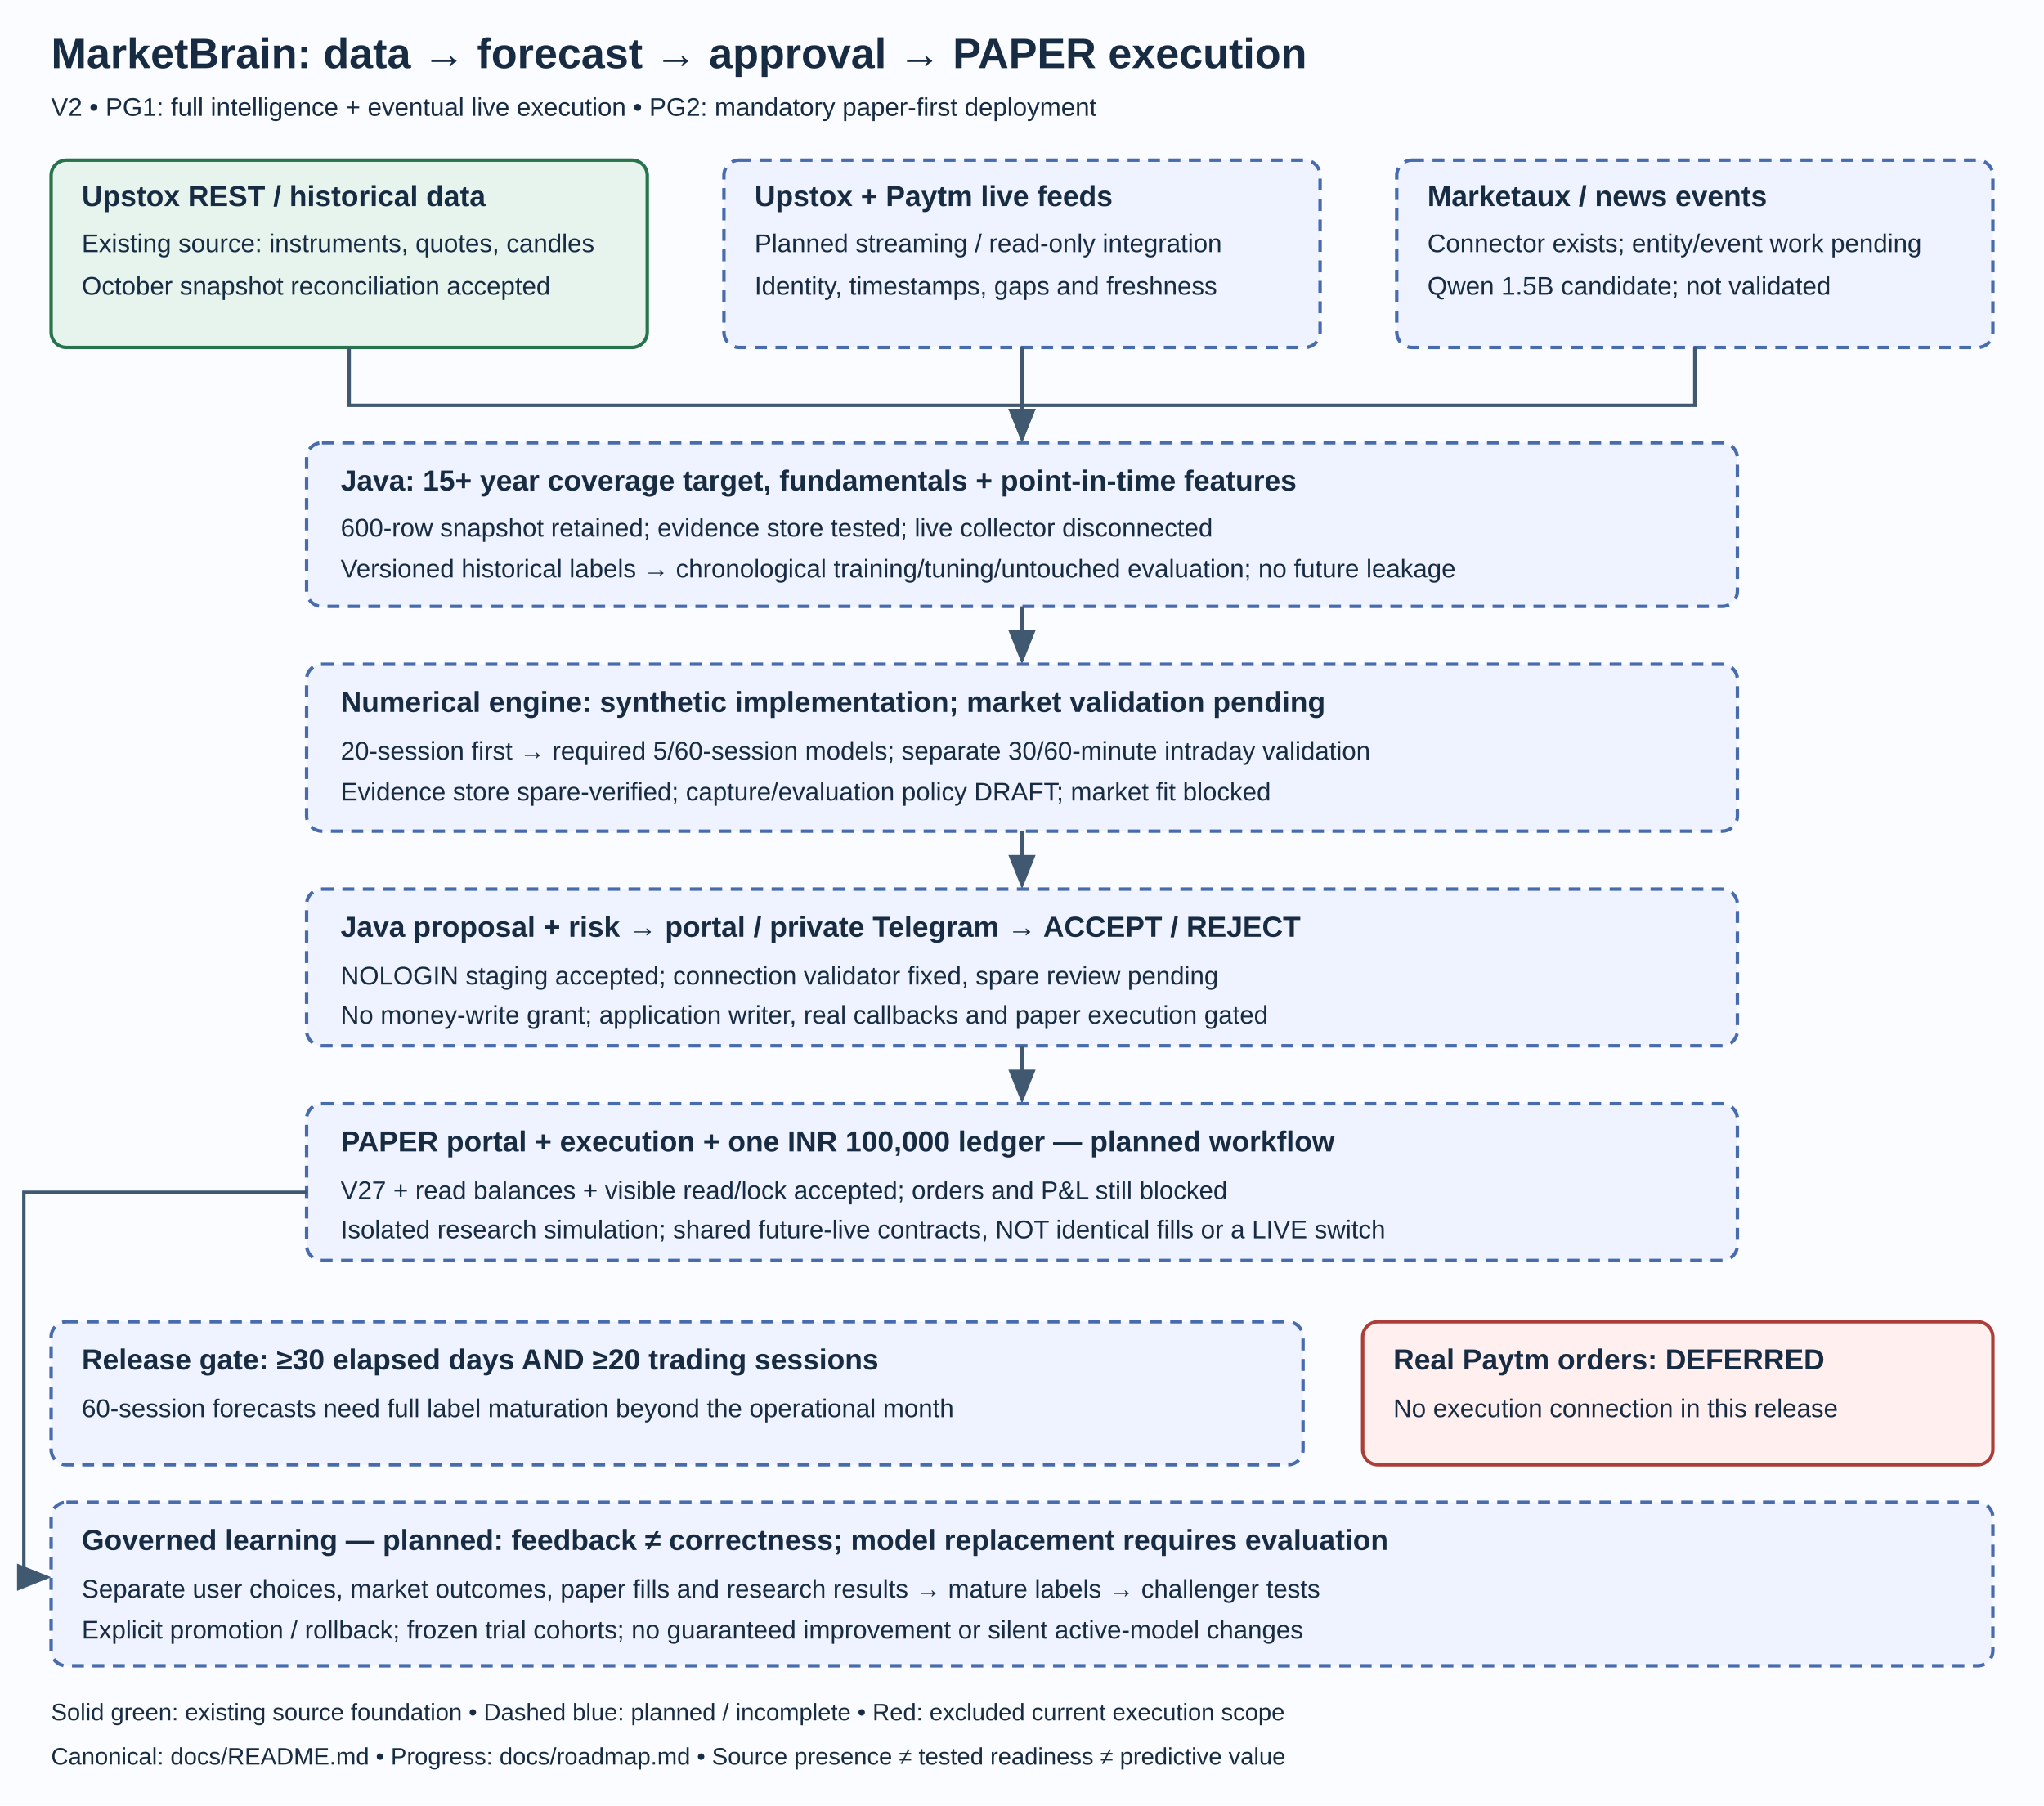
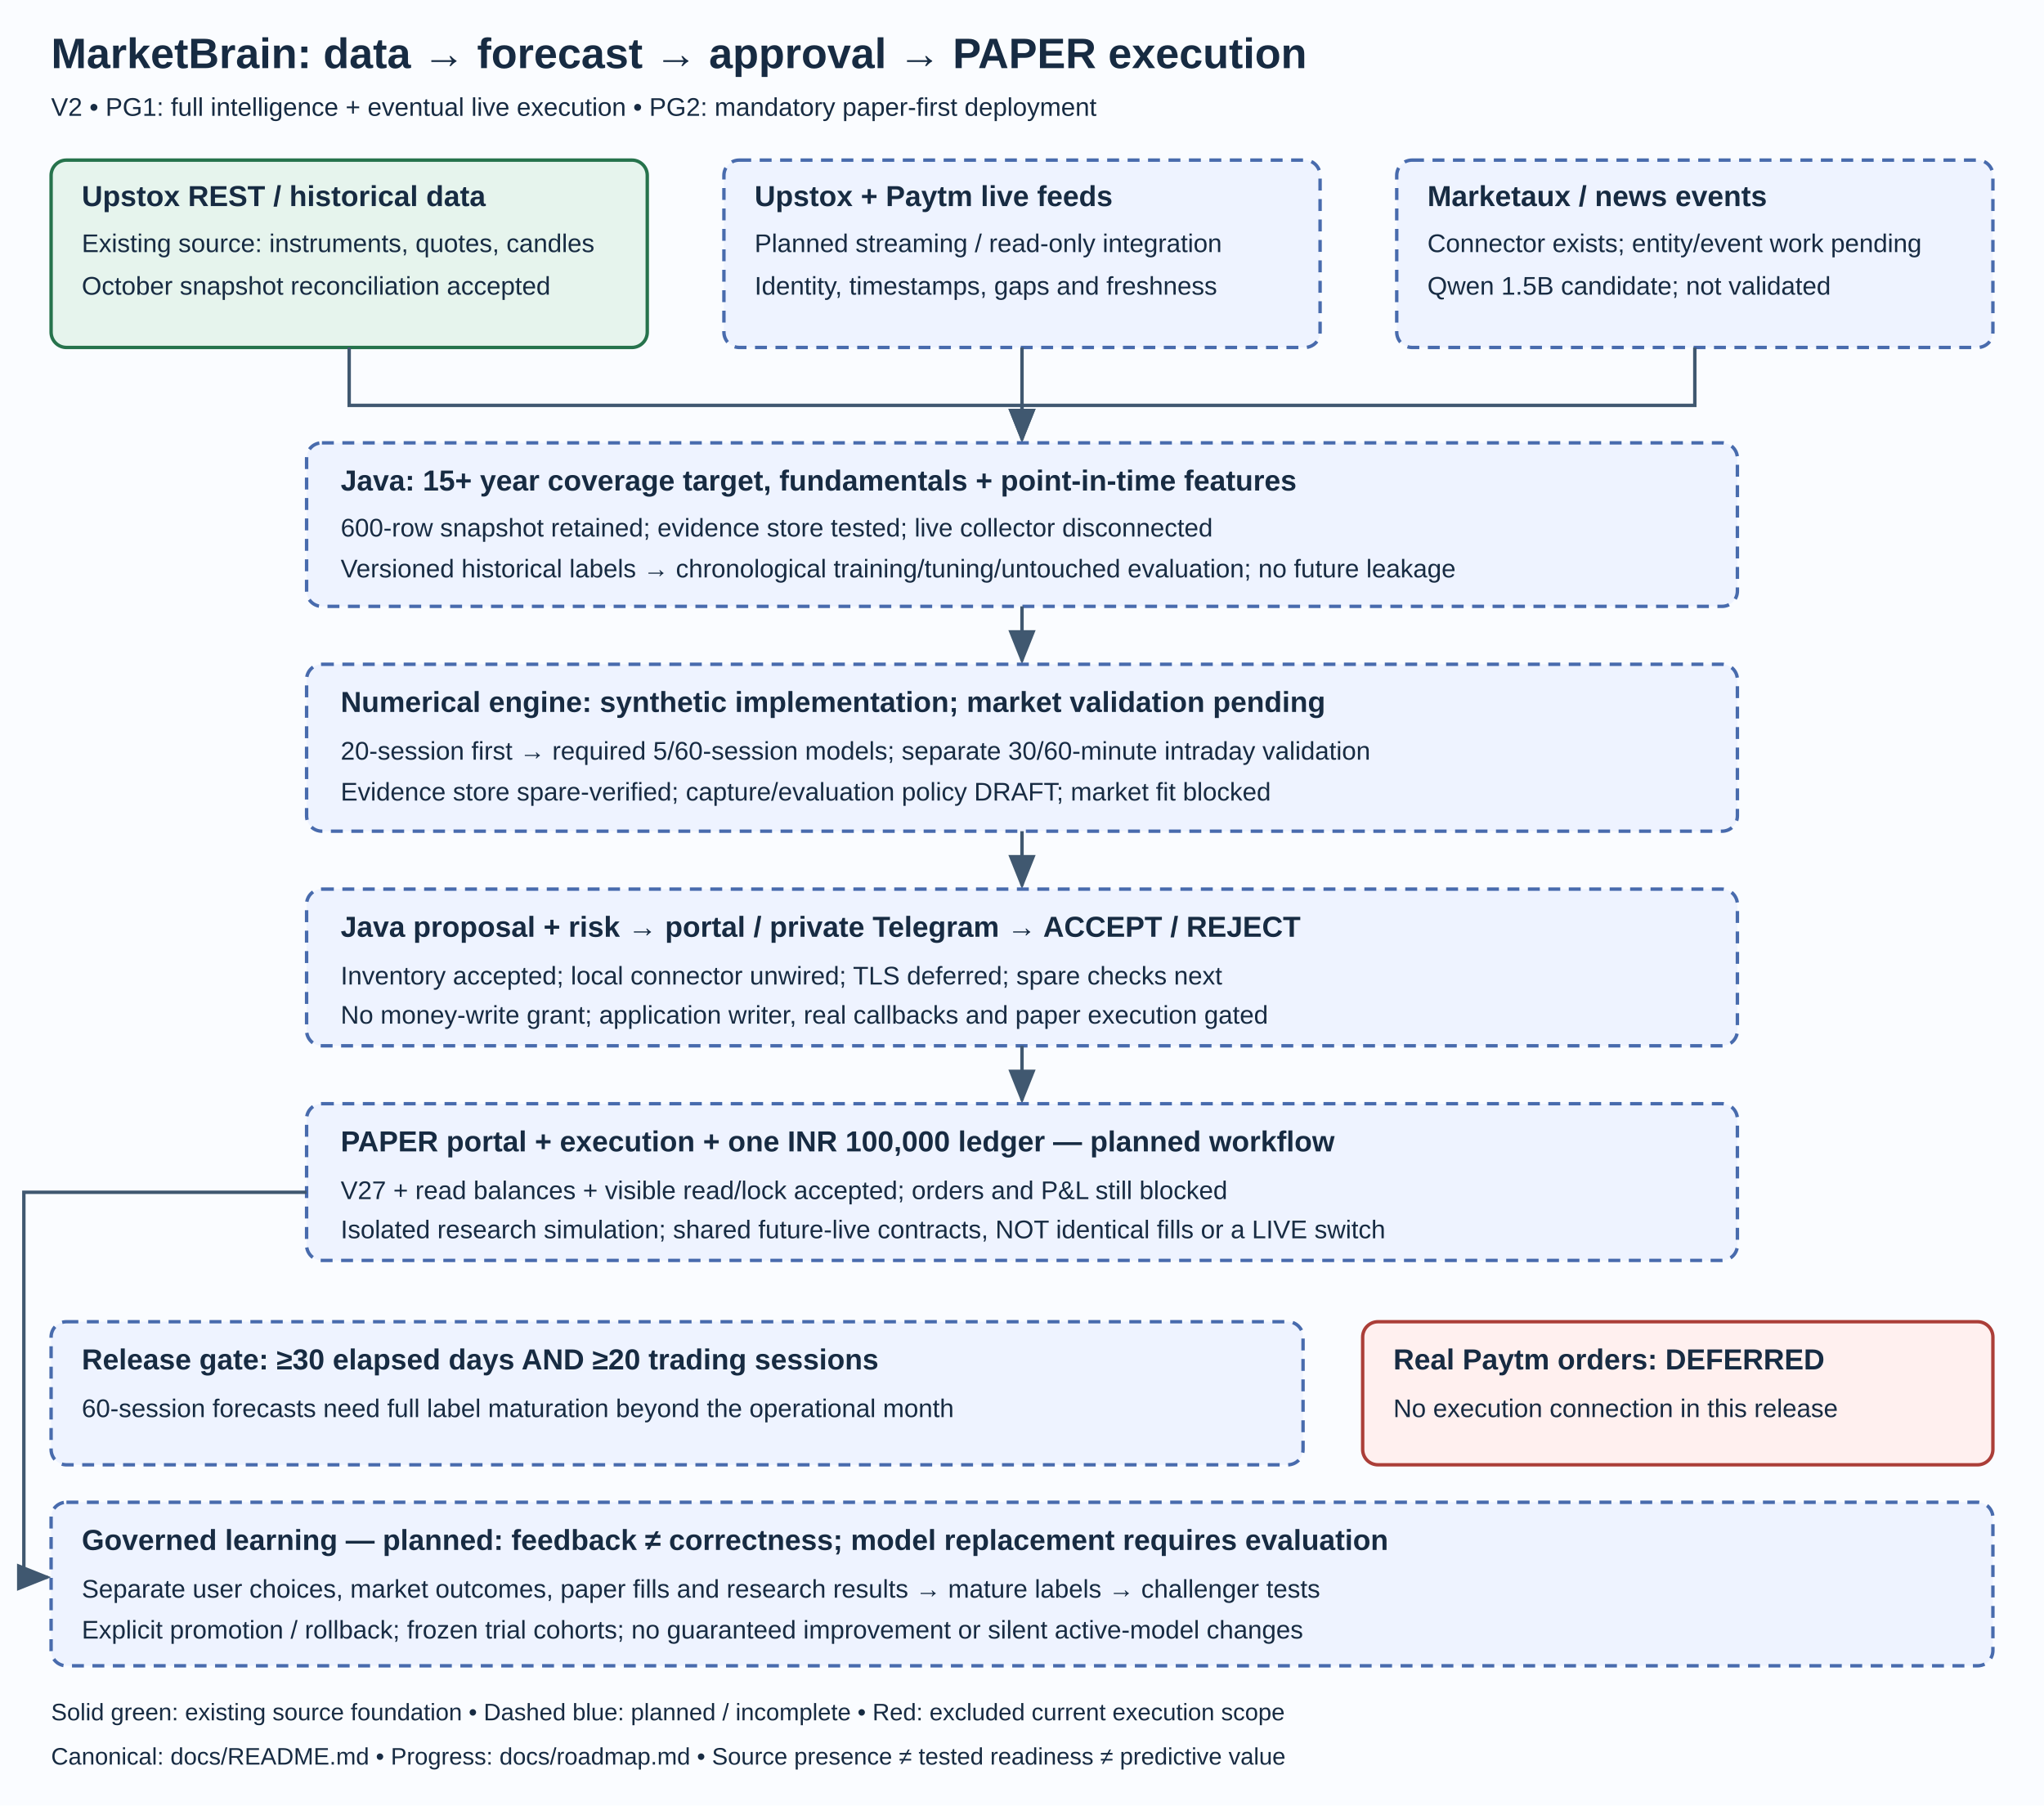
<svg xmlns="http://www.w3.org/2000/svg" width="1200" height="1060" viewBox="0 0 1200 1060" role="img" aria-labelledby="title desc">
  <defs>
    <marker id="arrow" markerWidth="10" markerHeight="8" refX="9" refY="4" orient="auto">
      <path d="M0,0 L10,4 L0,8 Z" fill="#405870" />
    </marker>
    <style>
      text { font-family: Arial, sans-serif; fill: #172b42; }
      .heading { font-size: 25px; font-weight: bold; }
      .label { font-size: 17px; font-weight: bold; }
      .body { font-size: 15px; }
      .small { font-size: 14px; }
      .existing { fill: #e6f4ed; stroke: #26734c; stroke-width: 2; }
      .planned { fill: #eef3ff; stroke: #486bad; stroke-width: 2; stroke-dasharray: 7 5; }
      .blocked { fill: #fff0ef; stroke: #ab3e38; stroke-width: 2; }
      .line { fill: none; stroke: #405870; stroke-width: 2; marker-end: url(#arrow); }
    </style>
  </defs>
  <rect width="1200" height="1060" fill="#fafcff" />
  <text x="30" y="40" class="heading">MarketBrain: data → forecast → approval → PAPER execution</text>
  <text x="30" y="68" class="body">V2 • PG1: full intelligence + eventual live execution • PG2: mandatory paper-first deployment</text>
  <rect x="30" y="94" width="350" height="110" rx="9" class="existing" />
  <text x="48" y="121" class="label">Upstox REST / historical data</text>
  <text x="48" y="148" class="body">Existing source: instruments, quotes, candles</text>
  <text x="48" y="173" class="body">October snapshot reconciliation accepted</text>
  <rect x="425" y="94" width="350" height="110" rx="9" class="planned" />
  <text x="443" y="121" class="label">Upstox + Paytm live feeds</text>
  <text x="443" y="148" class="body">Planned streaming / read-only integration</text>
  <text x="443" y="173" class="body">Identity, timestamps, gaps and freshness</text>
  <rect x="820" y="94" width="350" height="110" rx="9" class="planned" />
  <text x="838" y="121" class="label">Marketaux / news events</text>
  <text x="838" y="148" class="body">Connector exists; entity/event work pending</text>
  <text x="838" y="173" class="body">Qwen 1.5B candidate; not validated</text>
  <path d="M205 204 V238 H600 V258" class="line" />
  <path d="M600 204 V258" class="line" />
  <path d="M995 204 V238 H600" fill="none" stroke="#405870" stroke-width="2" />
  <rect x="180" y="260" width="840" height="96" rx="9" class="planned" />
  <text x="200" y="288" class="label">Java: 15+ year coverage target, fundamentals + point-in-time features</text>
  <text x="200" y="315" class="body">600-row snapshot retained; evidence store tested; live collector disconnected</text>
  <text x="200" y="339" class="body">Versioned historical labels → chronological training/tuning/untouched evaluation; no future leakage</text>
  <path d="M600 356 V388" class="line" />
  <rect x="180" y="390" width="840" height="98" rx="9" class="planned" />
  <text x="200" y="418" class="label">Numerical engine: synthetic implementation; market validation pending</text>
  <text x="200" y="446" class="body">20-session first → required 5/60-session models; separate 30/60-minute intraday validation</text>
  <text x="200" y="470" class="body">Evidence store spare-verified; capture/evaluation policy DRAFT; market fit blocked</text>
  <path d="M600 488 V520" class="line" />
  <rect x="180" y="522" width="840" height="92" rx="9" class="planned" />
  <text x="200" y="550" class="label">Java proposal + risk → portal / private Telegram → ACCEPT / REJECT</text>
-   <text x="200" y="578" class="body">NOLOGIN staging accepted; connection validator fixed, spare review pending</text>
+   <text x="200" y="578" class="body">Inventory accepted; local connector unwired; TLS deferred; spare checks next</text>
  <text x="200" y="601" class="body">No money-write grant; application writer, real callbacks and paper execution gated</text>
  <path d="M600 614 V646" class="line" />
  <rect x="180" y="648" width="840" height="92" rx="9" class="planned" />
  <text x="200" y="676" class="label">PAPER portal + execution + one INR 100,000 ledger — planned workflow</text>
  <text x="200" y="704" class="body">V27 + read balances + visible read/lock accepted; orders and P&amp;L still blocked</text>
  <text x="200" y="727" class="body">Isolated research simulation; shared future-live contracts, NOT identical fills or a LIVE switch</text>
  <rect x="30" y="776" width="735" height="84" rx="9" class="planned" />
  <text x="48" y="804" class="label">Release gate: ≥30 elapsed days AND ≥20 trading sessions</text>
  <text x="48" y="832" class="body">60-session forecasts need full label maturation beyond the operational month</text>
  <rect x="800" y="776" width="370" height="84" rx="9" class="blocked" />
  <text x="818" y="804" class="label">Real Paytm orders: DEFERRED</text>
  <text x="818" y="832" class="body">No execution connection in this release</text>
  <path d="M180 700 H14 V926 H28" class="line" />
  <rect x="30" y="882" width="1140" height="96" rx="9" class="planned" />
  <text x="48" y="910" class="label">Governed learning — planned: feedback ≠ correctness; model replacement requires evaluation</text>
  <text x="48" y="938" class="body">Separate user choices, market outcomes, paper fills and research results → mature labels → challenger tests</text>
  <text x="48" y="962" class="body">Explicit promotion / rollback; frozen trial cohorts; no guaranteed improvement or silent active-model changes</text>
  <text x="30" y="1010" class="small">Solid green: existing source foundation • Dashed blue: planned / incomplete • Red: excluded current execution scope</text>
  <text x="30" y="1036" class="small">Canonical: docs/README.md • Progress: docs/roadmap.md • Source presence ≠ tested readiness ≠ predictive value</text>
</svg>
